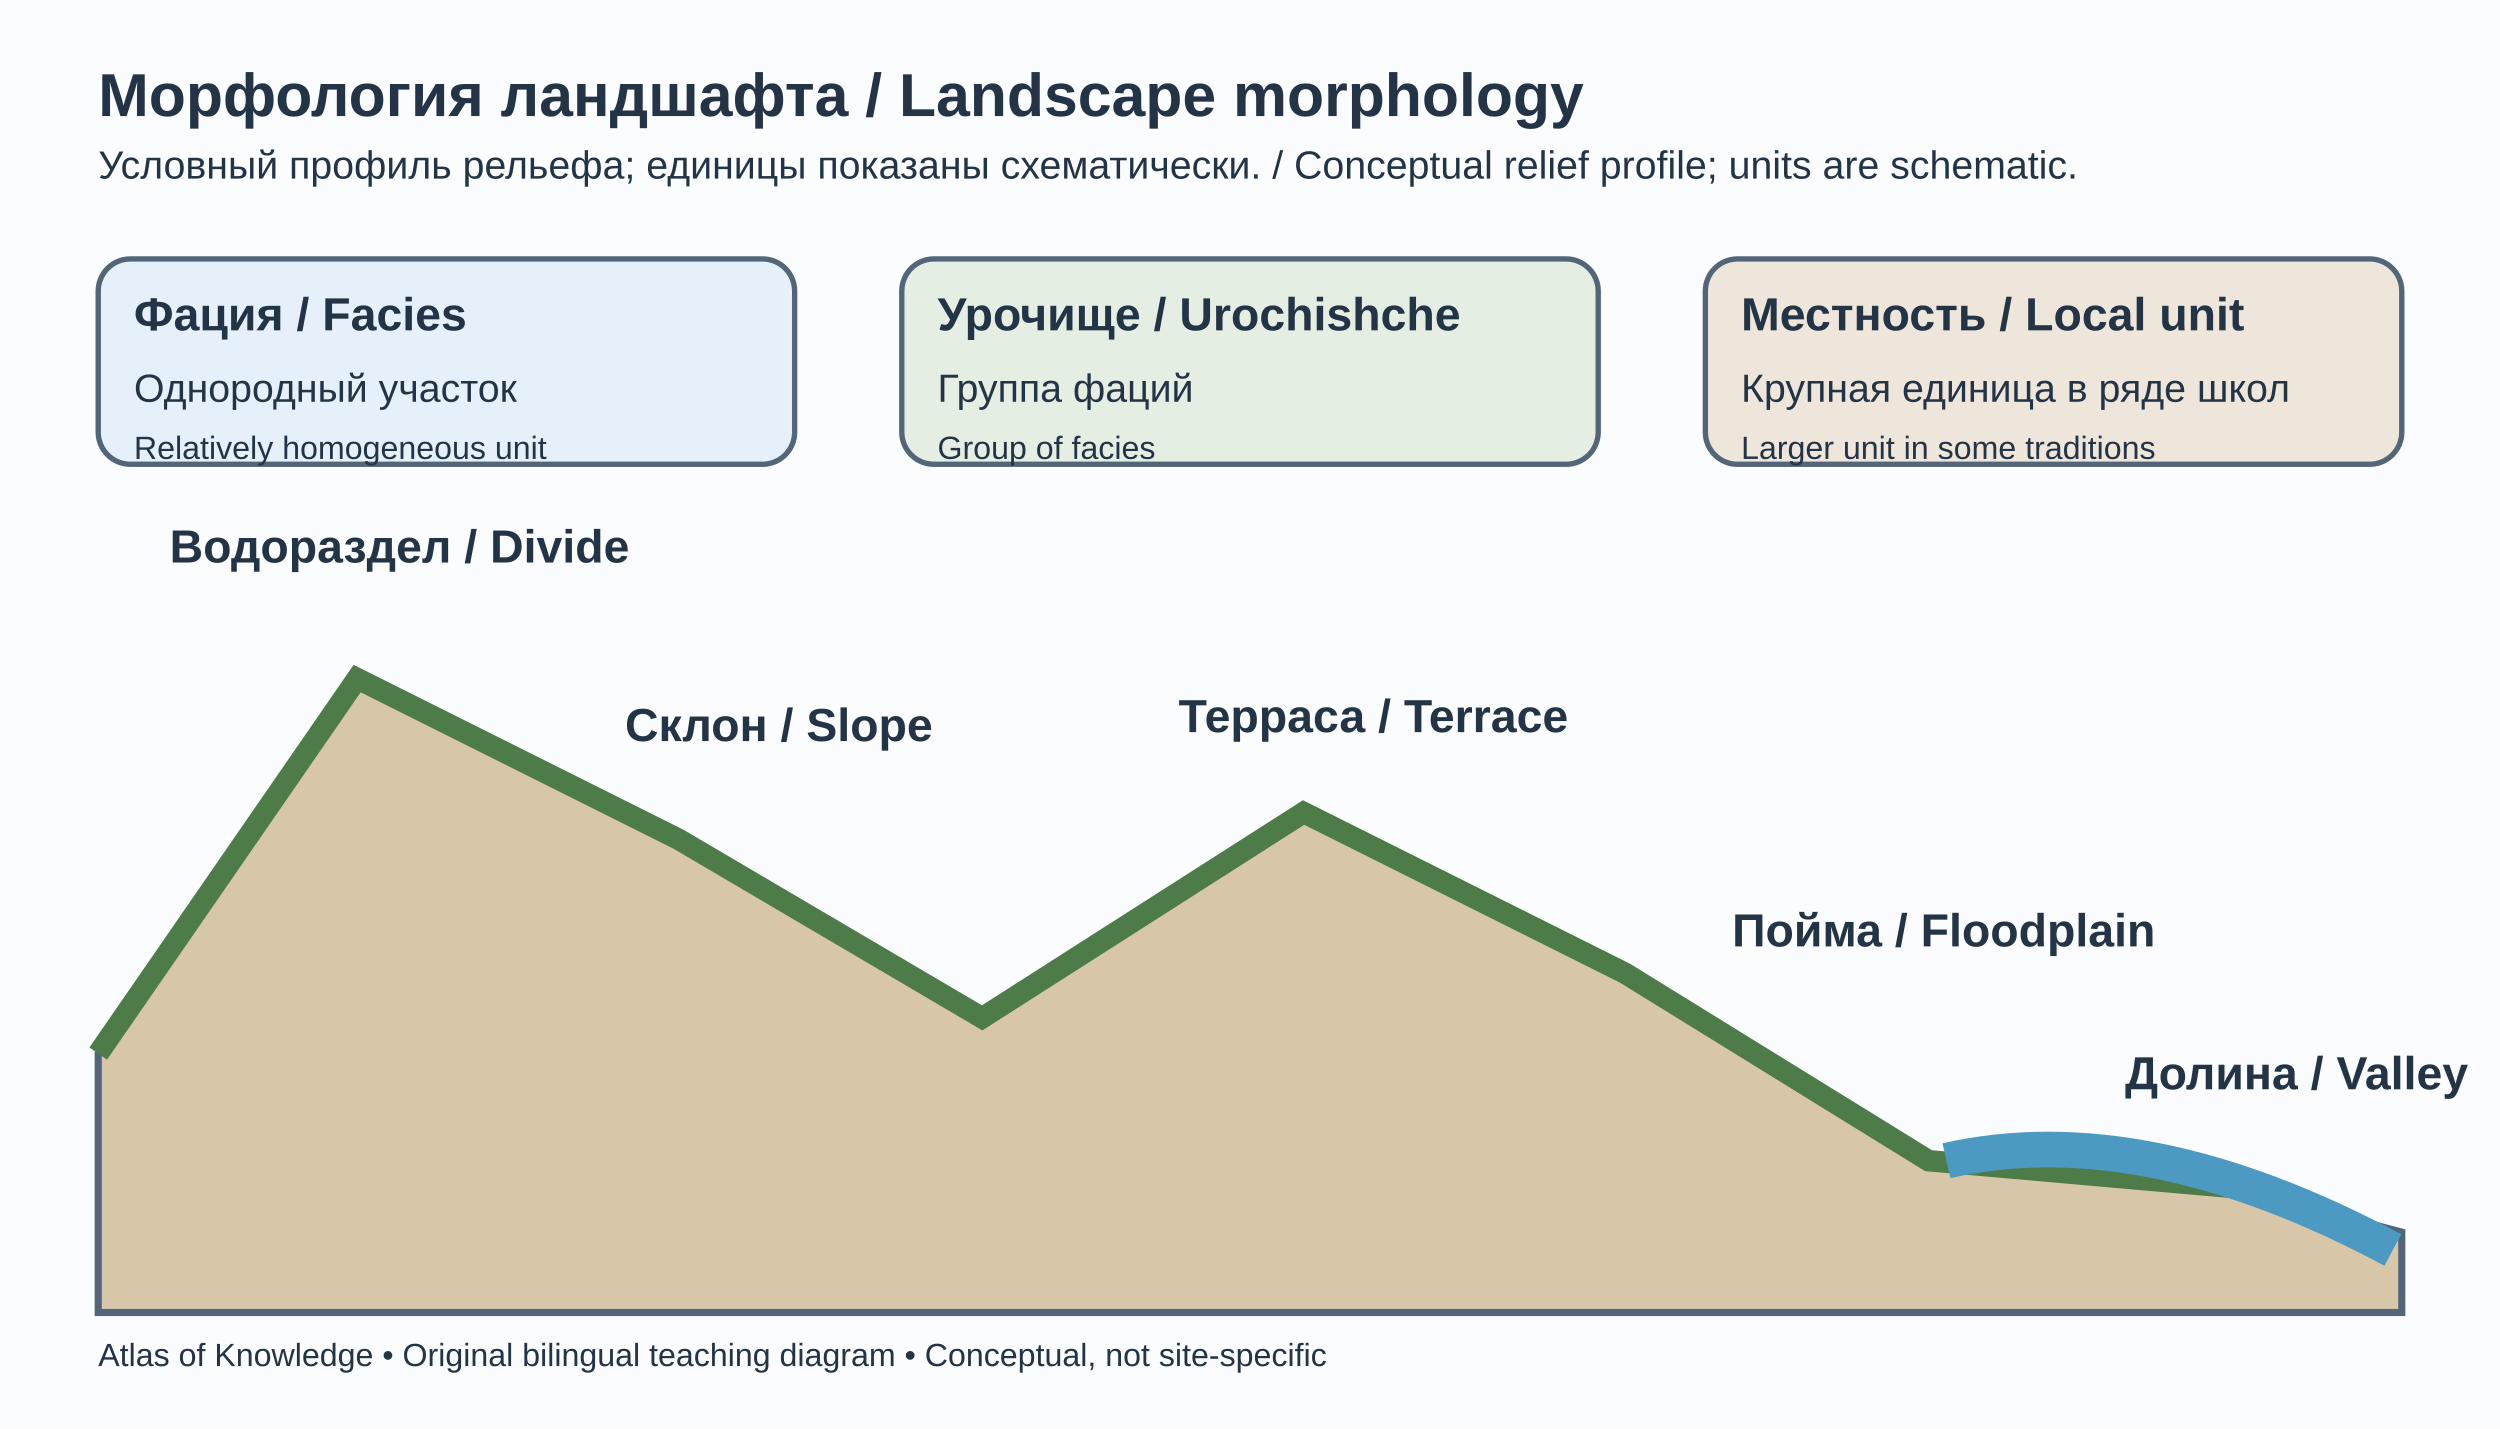
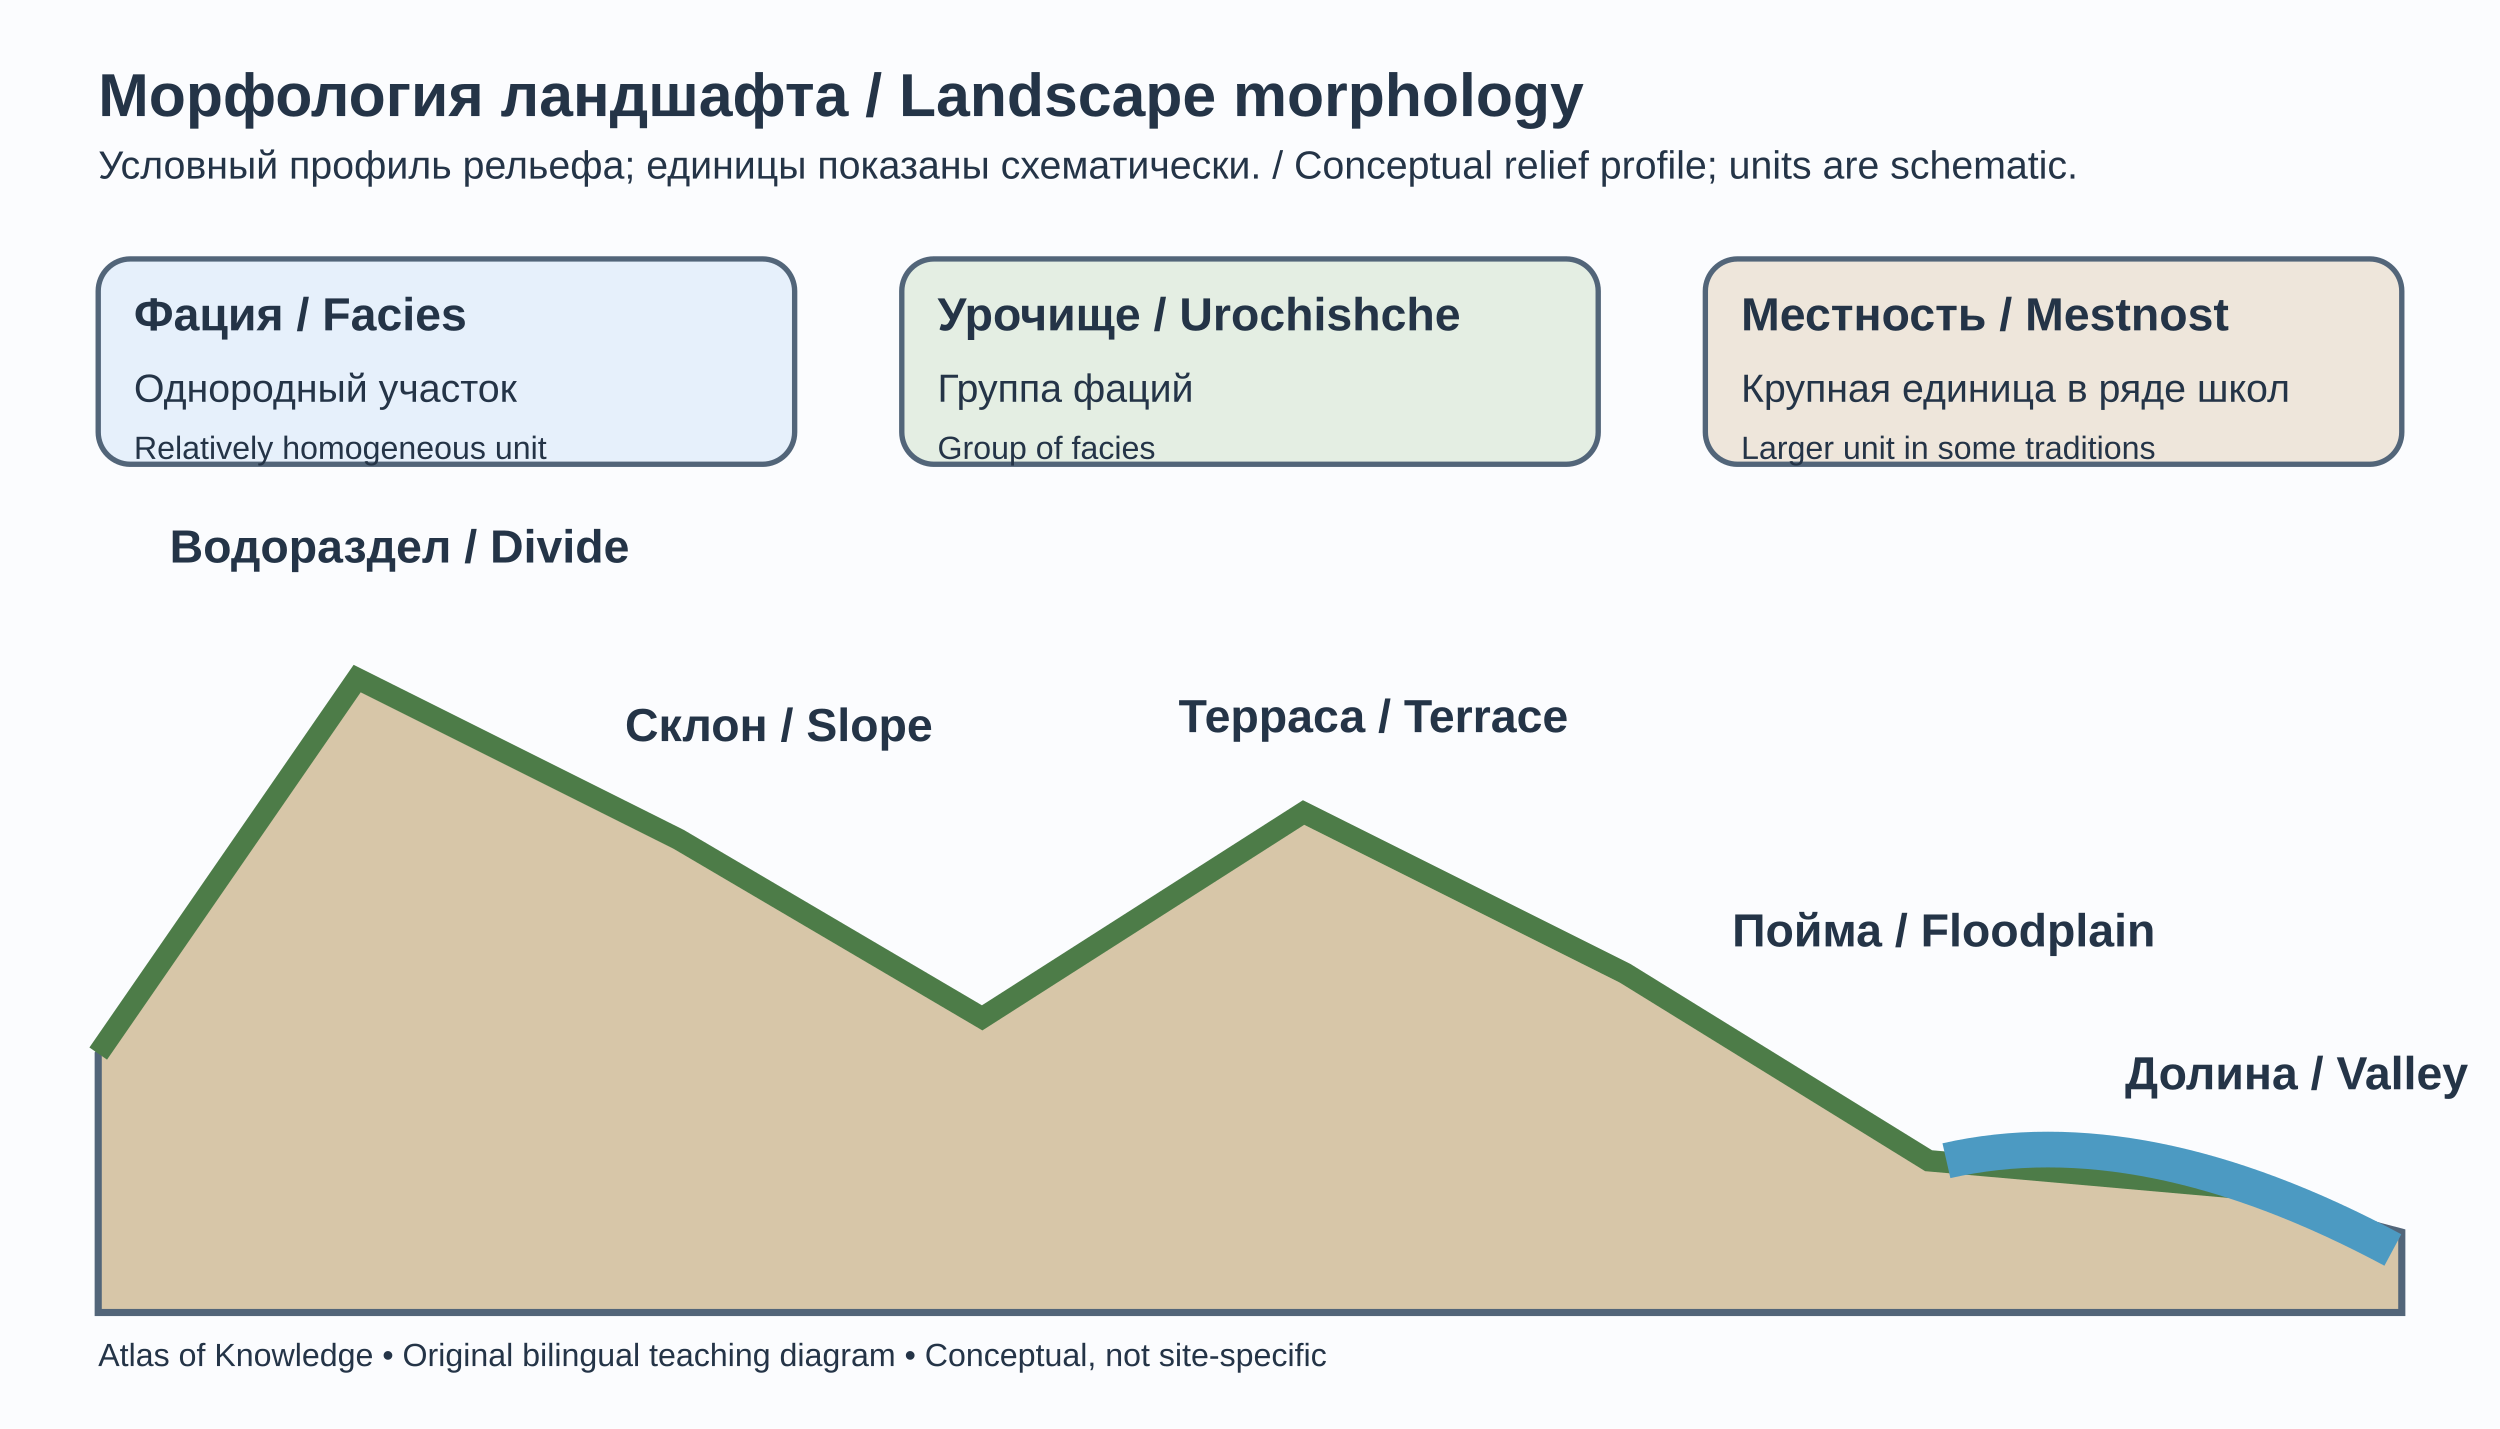
<svg xmlns="http://www.w3.org/2000/svg" viewBox="0 0 1400 800" role="img" aria-labelledby="t d">
  <style>text{font-family:Arial,sans-serif;fill:#243447}.h{font-size:34px;font-weight:bold}.s{font-size:22px}.b{font-size:26px;font-weight:bold}.n{font-size:18px}.box{stroke:#526579;stroke-width:3;rx:18}</style>
  <rect width="1400" height="800" fill="#fbfcfe" />
  <text x="55" y="65" class="h">Морфология ландшафта / Landscape morphology</text>
  <text x="55" y="100" class="s">Условный профиль рельефа; единицы показаны схематически. / Conceptual relief profile; units are schematic.</text>
  <path d="M55 590 L200 380 L380 470 L550 570 L730 455 L910 545 L1080 650 L1250 665 L1345 690 L1345 735 L55 735Z" fill="#d7c6a8" stroke="#526579" stroke-width="4" />
  <path d="M55 590 L200 380 L380 470 L550 570 L730 455 L910 545 L1080 650 L1250 665" fill="none" stroke="#4d7c48" stroke-width="12" />
  <path d="M1090 650 Q1200 625 1340 700" stroke="#4c9ac2" stroke-width="20" fill="none" />
  <text x="95" y="315" class="b">Водораздел / Divide</text>
  <text x="350" y="415" class="b">Склон / Slope</text>
  <text x="660" y="410" class="b">Терраса / Terrace</text>
  <text x="970" y="530" class="b">Пойма / Floodplain</text>
  <text x="1190" y="610" class="b">Долина / Valley</text>
  <rect x="55" y="145" width="390" height="115" fill="#e6f0fb" class="box" />
  <text x="75" y="185" class="b">Фация / Facies</text>
  <text x="75" y="225" class="s">Однородный участок</text>
  <text x="75" y="257" class="n">Relatively homogeneous unit</text>
  <rect x="505" y="145" width="390" height="115" fill="#e4eee3" class="box" />
  <text x="525" y="185" class="b">Урочище / Urochishche</text>
  <text x="525" y="225" class="s">Группа фаций</text>
  <text x="525" y="257" class="n">Group of facies</text>
  <rect x="955" y="145" width="390" height="115" fill="#eee6db" class="box" />
-   <text x="975" y="185" class="b">Местность / Local unit</text>
+   <text x="975" y="185" class="b">Местность / Mestnost</text>
  <text x="975" y="225" class="s">Крупная единица в ряде школ</text>
  <text x="975" y="257" class="n">Larger unit in some traditions</text>
  <text x="55" y="765" class="n">Atlas of Knowledge • Original bilingual teaching diagram • Conceptual, not site-specific</text>
</svg>
